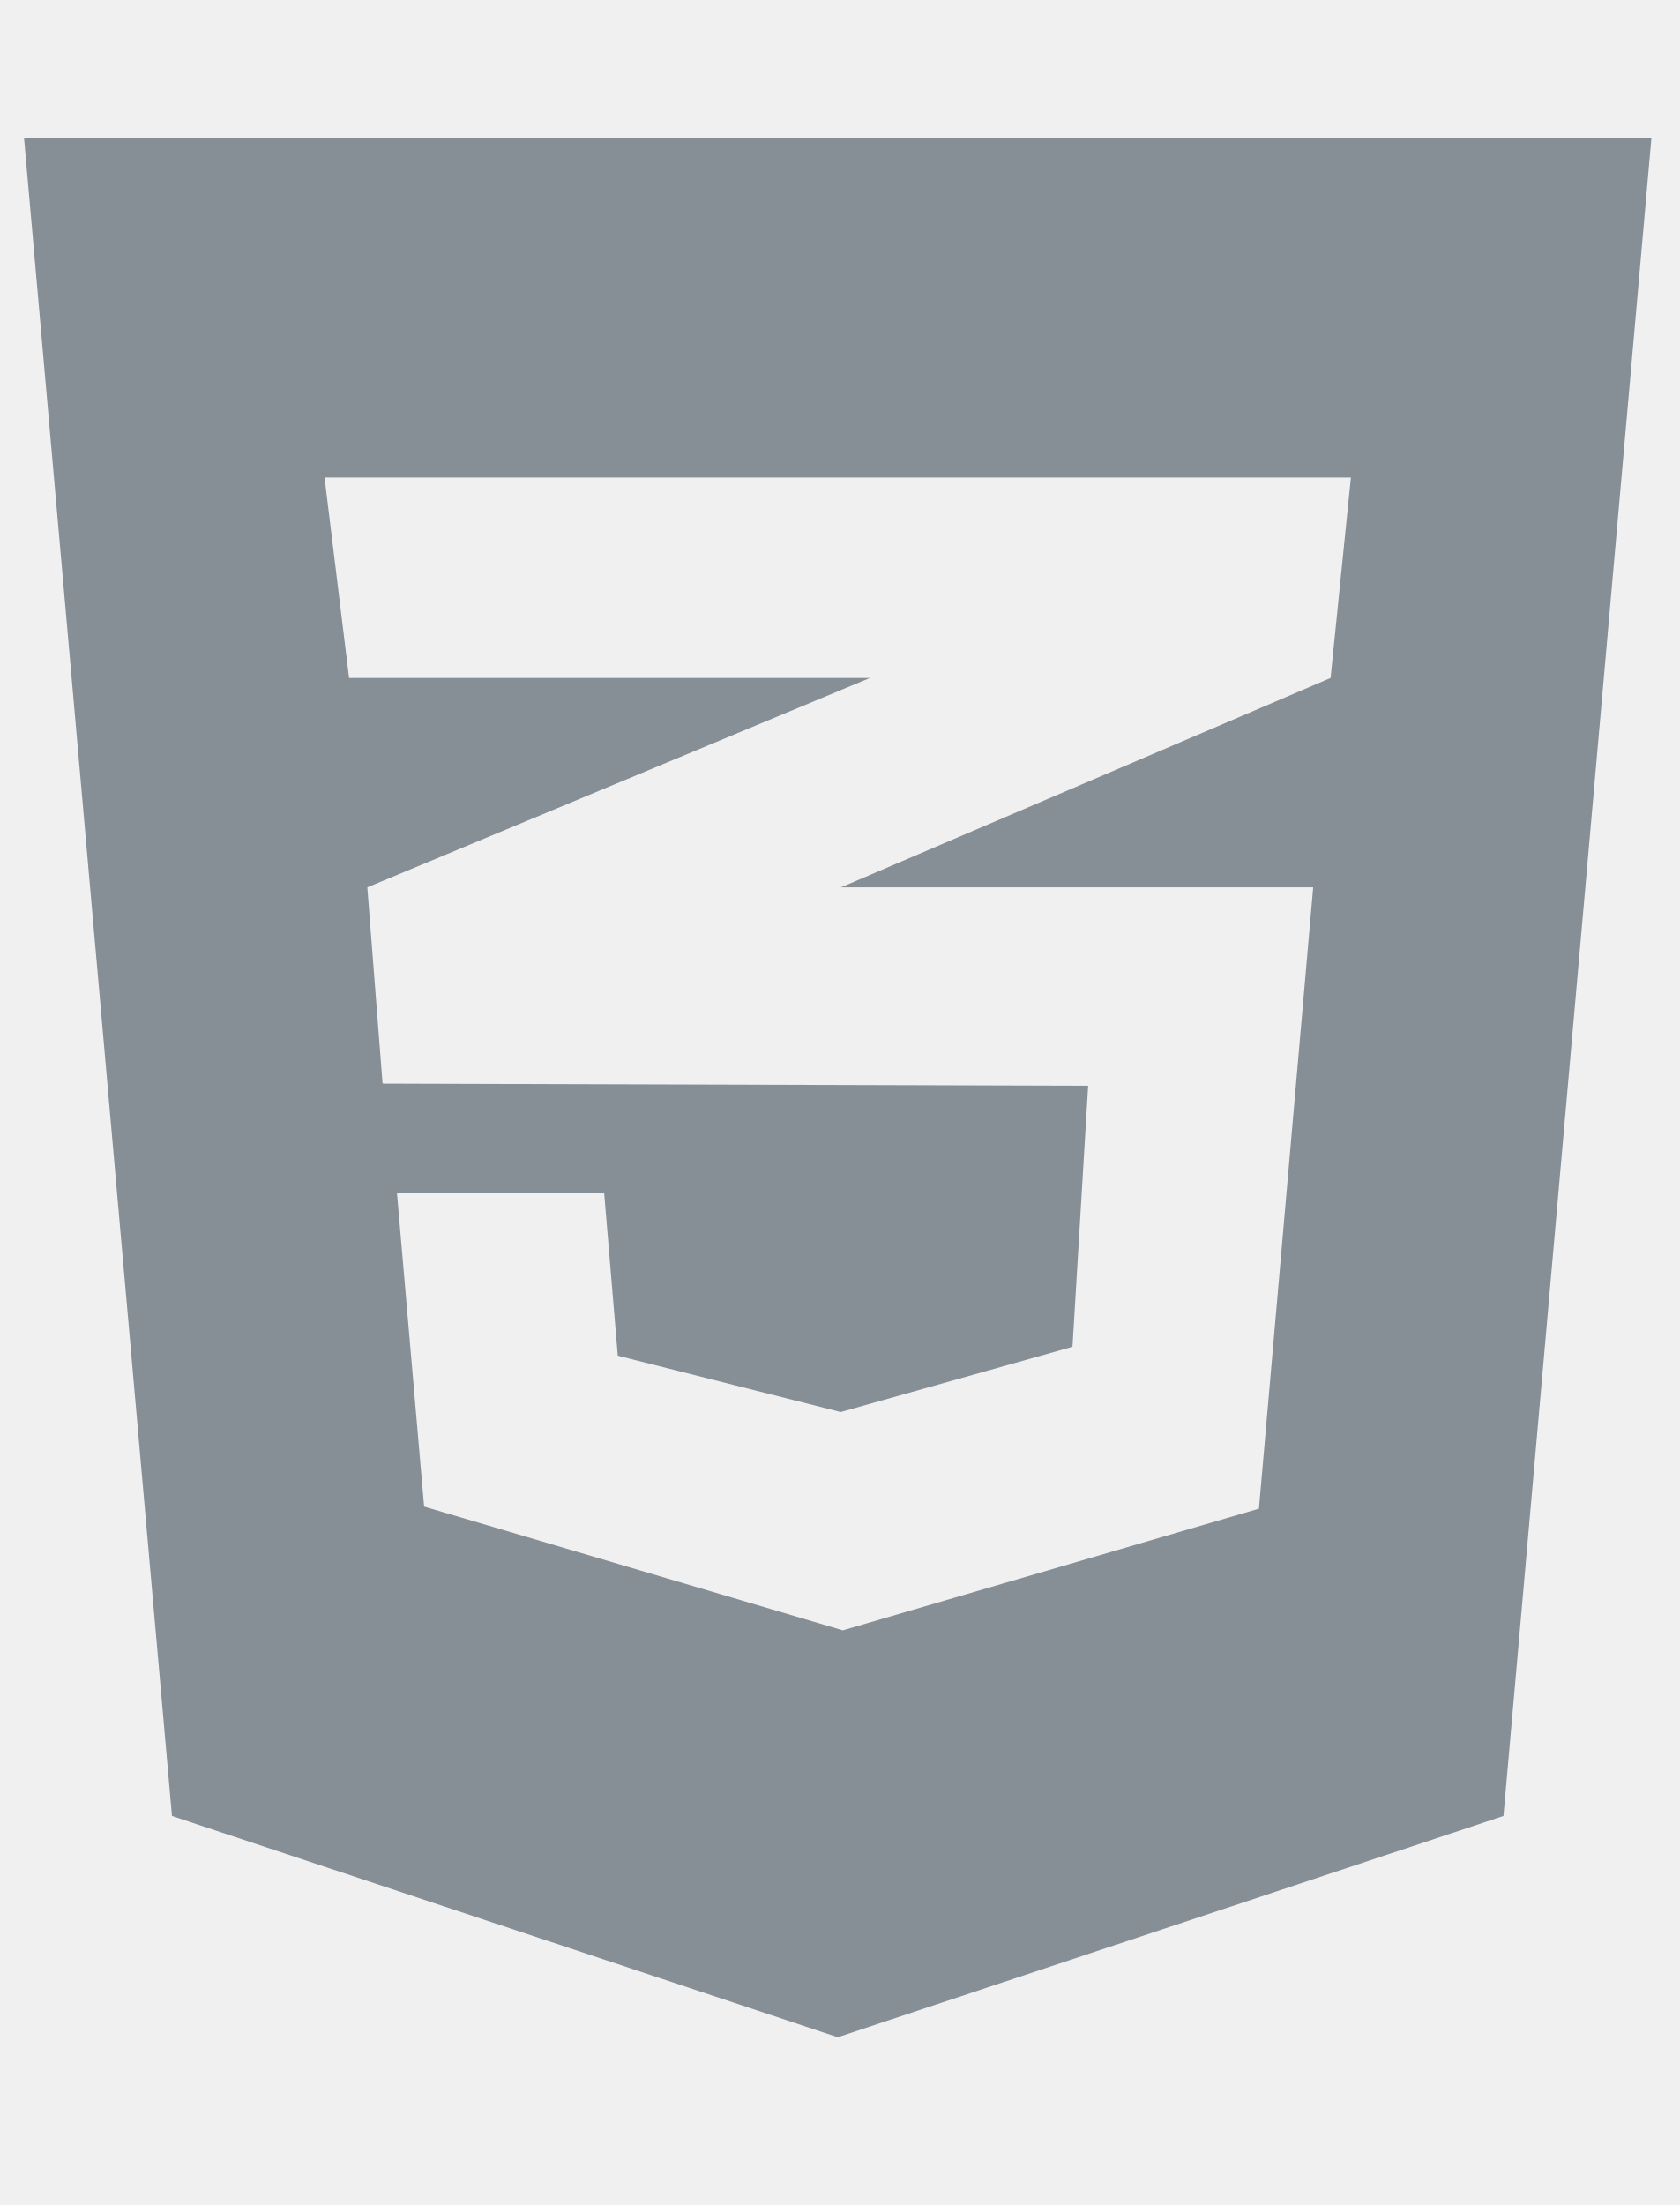
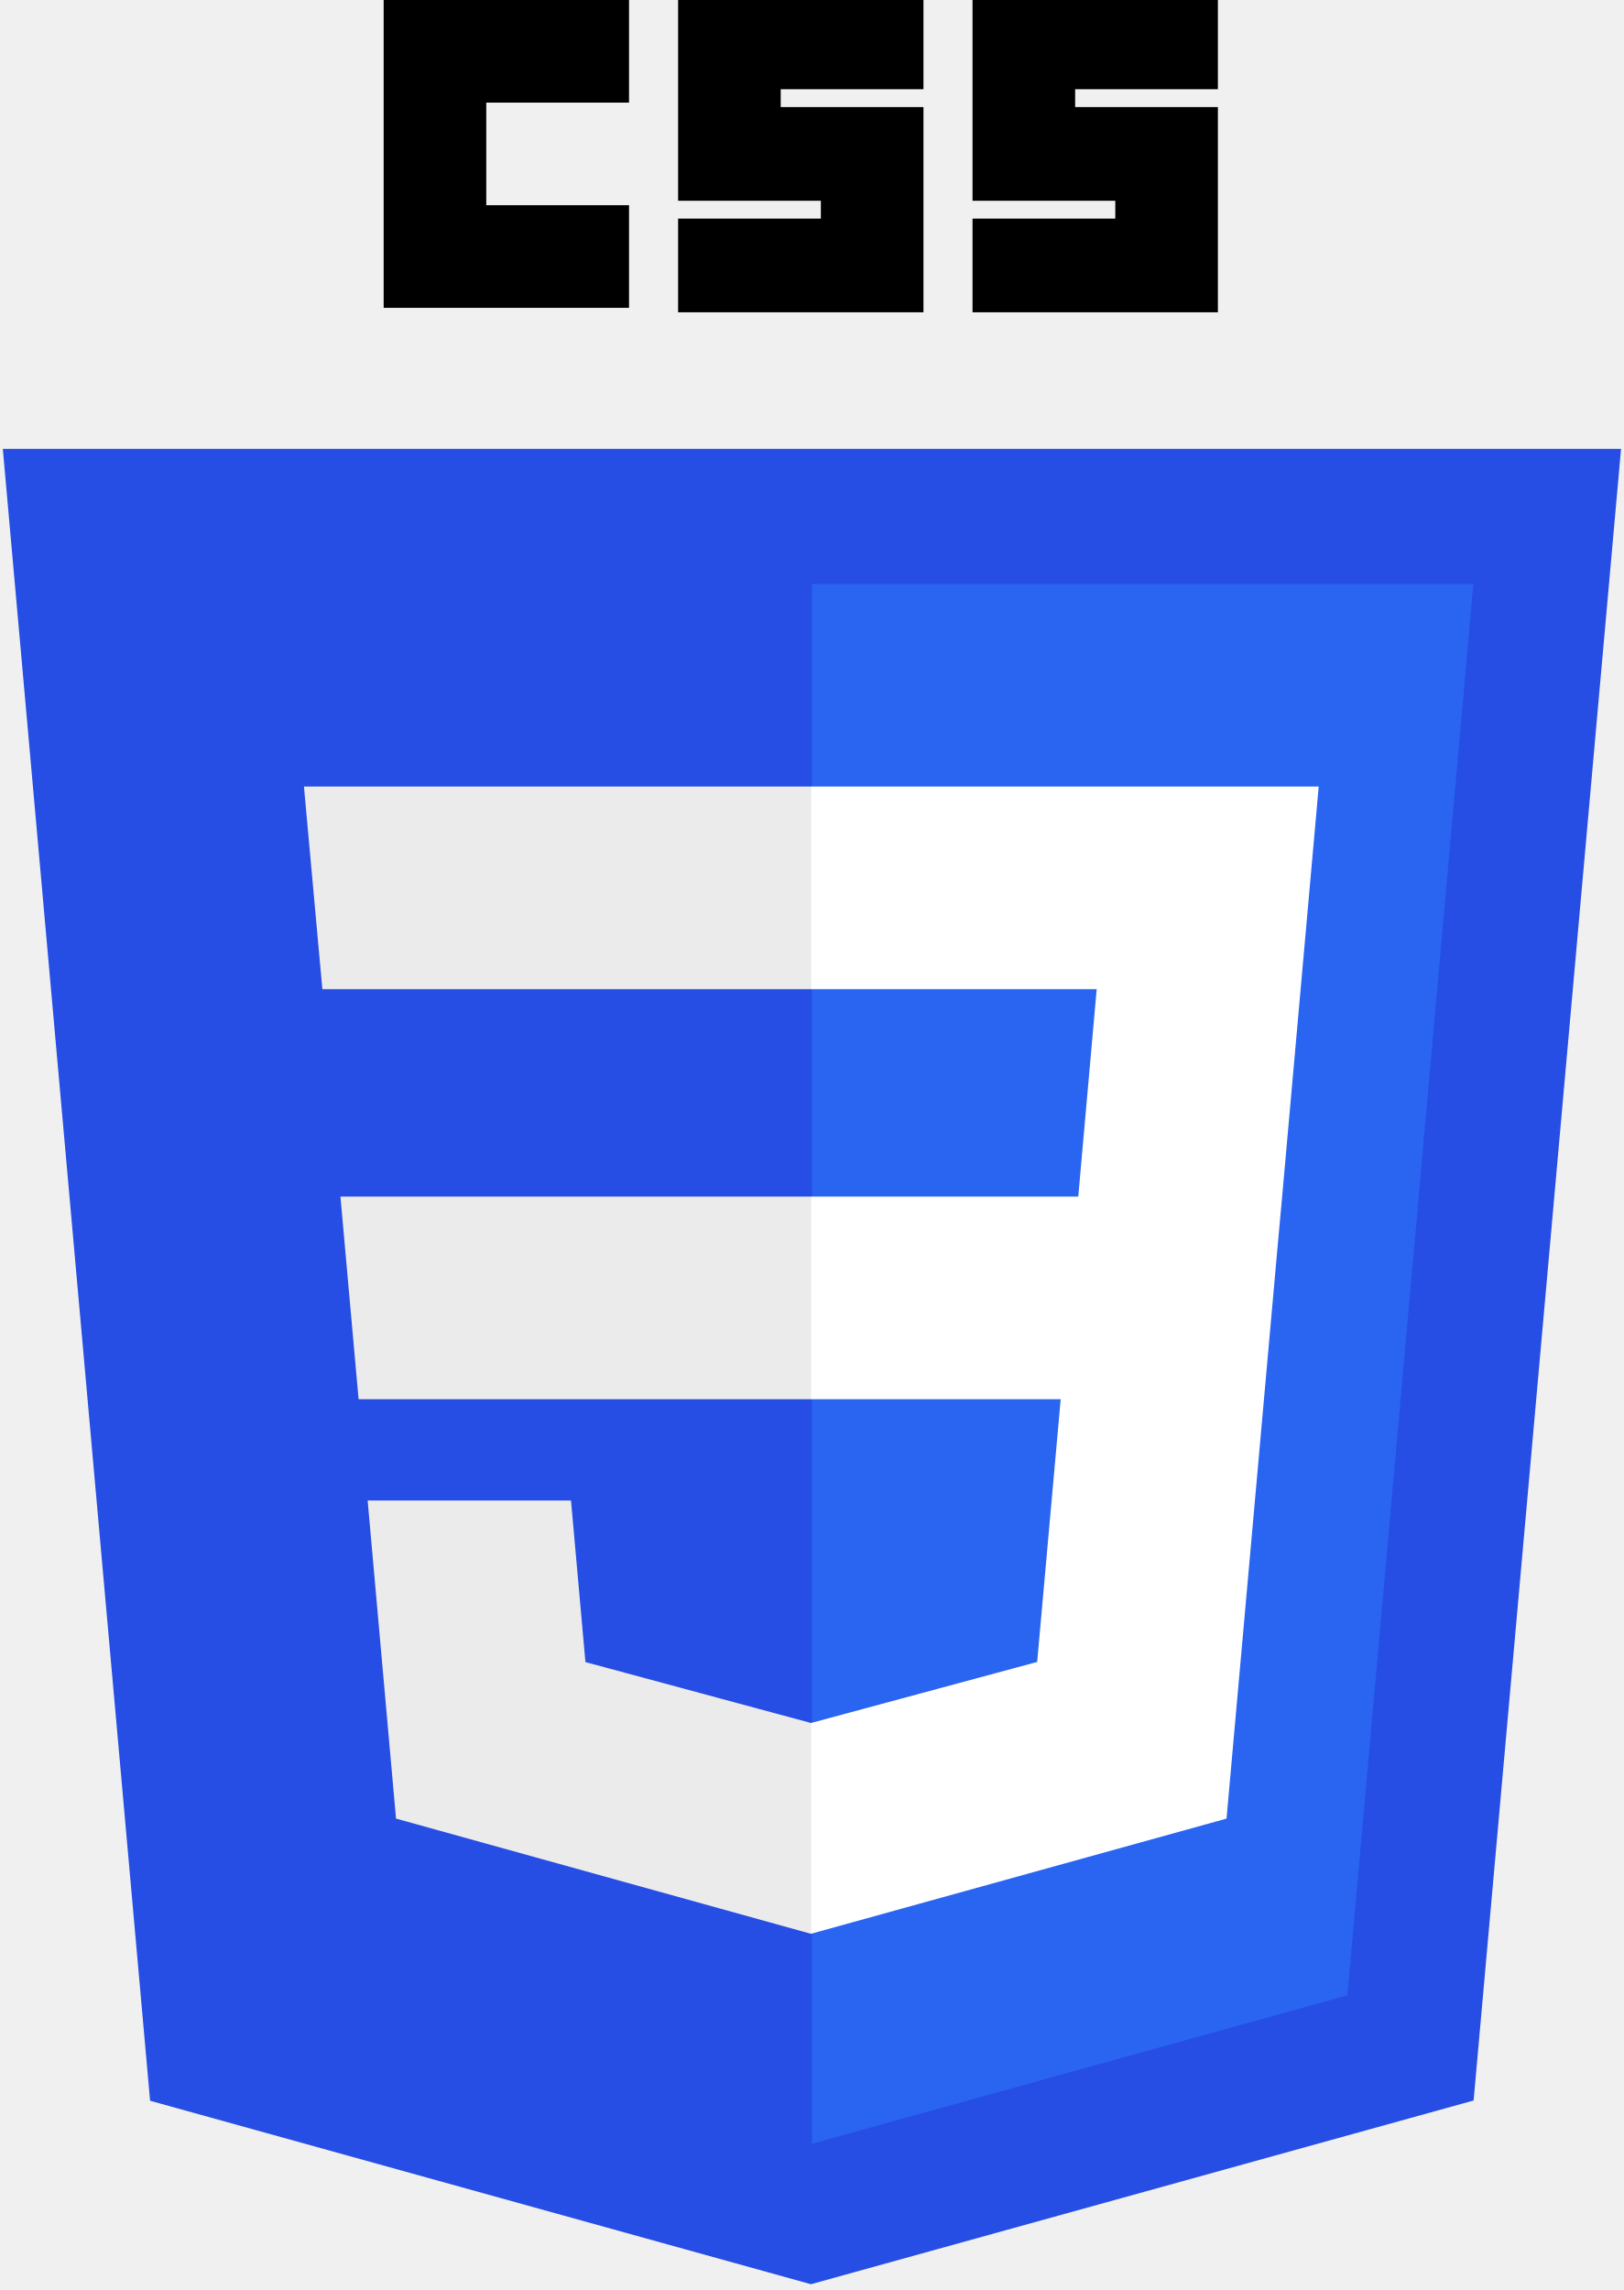
- <svg xmlns="http://www.w3.org/2000/svg" width="48" height="63" viewBox="0 0 48 63" fill="none">
-   <g clip-path="url(#clip0_103_9249)">
-     <path d="M0.688 3.956L4.914 51.885L23.938 58.206L42.961 51.885L47.188 3.956H0.688ZM38.602 13.643L38.021 19.371L24.059 25.341L24.022 25.353H37.524L35.974 43.105L24.083 46.581L12.119 43.045L11.344 34.096H17.265L17.653 38.734L24.022 40.344L30.646 38.48L31.094 31.02L10.956 30.96V30.948L10.932 30.96L10.496 25.353L24.071 19.698L24.858 19.371H9.975L9.273 13.643H38.602Z" fill="#868E96" />
+ <svg xmlns="http://www.w3.org/2000/svg" width="256px" height="361px" viewBox="0 0 256 361" version="1.1" preserveAspectRatio="xMidYMid">
+   <g>
+     <path d="M127.844,360.088 L23.662,331.166 L0.445,70.766 L255.555,70.766 L232.314,331.125 L127.844,360.088 L127.844,360.088 Z" fill="#264DE4" />
+     <path d="M212.417,314.547 L232.278,92.057 L128,92.057 L128,337.95 L212.417,314.547 L212.417,314.547 Z" fill="#2965F1" />
+     <path d="M53.669,188.636 L56.531,220.573 L128,220.573 L128,188.636 L53.669,188.636 L53.669,188.636 Z" fill="#EBEBEB" />
+     <path d="M47.917,123.995 L50.82,155.932 L128,155.932 L128,123.995 L47.917,123.995 L47.917,123.995 Z" fill="#EBEBEB" />
+     <path d="M128,271.58 L127.86,271.617 L92.292,262.013 L90.018,236.542 L57.958,236.542 L62.432,286.688 L127.853,304.849 L128,304.808 L128,271.58 L128,271.58 Z" fill="#EBEBEB" />
+     <path d="M60.484,0 L99.165,0 L99.165,16.176 L76.659,16.176 L76.659,32.352 L99.165,32.352 L99.165,48.527 L60.484,48.527 L60.484,0 L60.484,0 Z" fill="#000000" />
+     <path d="M106.901,0 L145.582,0 L145.582,14.066 L123.077,14.066 L123.077,16.879 L145.582,16.879 L145.582,49.231 L106.901,49.231 L106.901,34.462 L129.407,34.462 L129.407,31.648 L106.901,31.648 L106.901,0 L106.901,0 Z" fill="#000000" />
+     <path d="M153.319,0 L192,0 L192,14.066 L169.495,14.066 L169.495,16.879 L192,16.879 L192,49.231 L153.319,49.231 L153.319,34.462 L175.824,34.462 L175.824,31.648 L153.319,31.648 L153.319,0 L153.319,0 Z" fill="#000000" />
+     <path d="M202.127,188.636 L207.892,123.995 L127.89,123.995 L127.89,155.932 L172.892,155.932 L169.986,188.636 L127.89,188.636 L127.89,220.573 L167.217,220.573 L163.509,261.993 L127.89,271.607 L127.89,304.833 L193.362,286.688 L193.843,281.292 L201.348,197.212 L202.127,188.636 L202.127,188.636 Z" fill="#FFFFFF" />
  </g>
-   <defs>
-     <clipPath id="clip0_103_9249">
-       <rect width="46.5" height="62" fill="white" transform="translate(0.6875 0.080719)" />
-     </clipPath>
-   </defs>
</svg>
